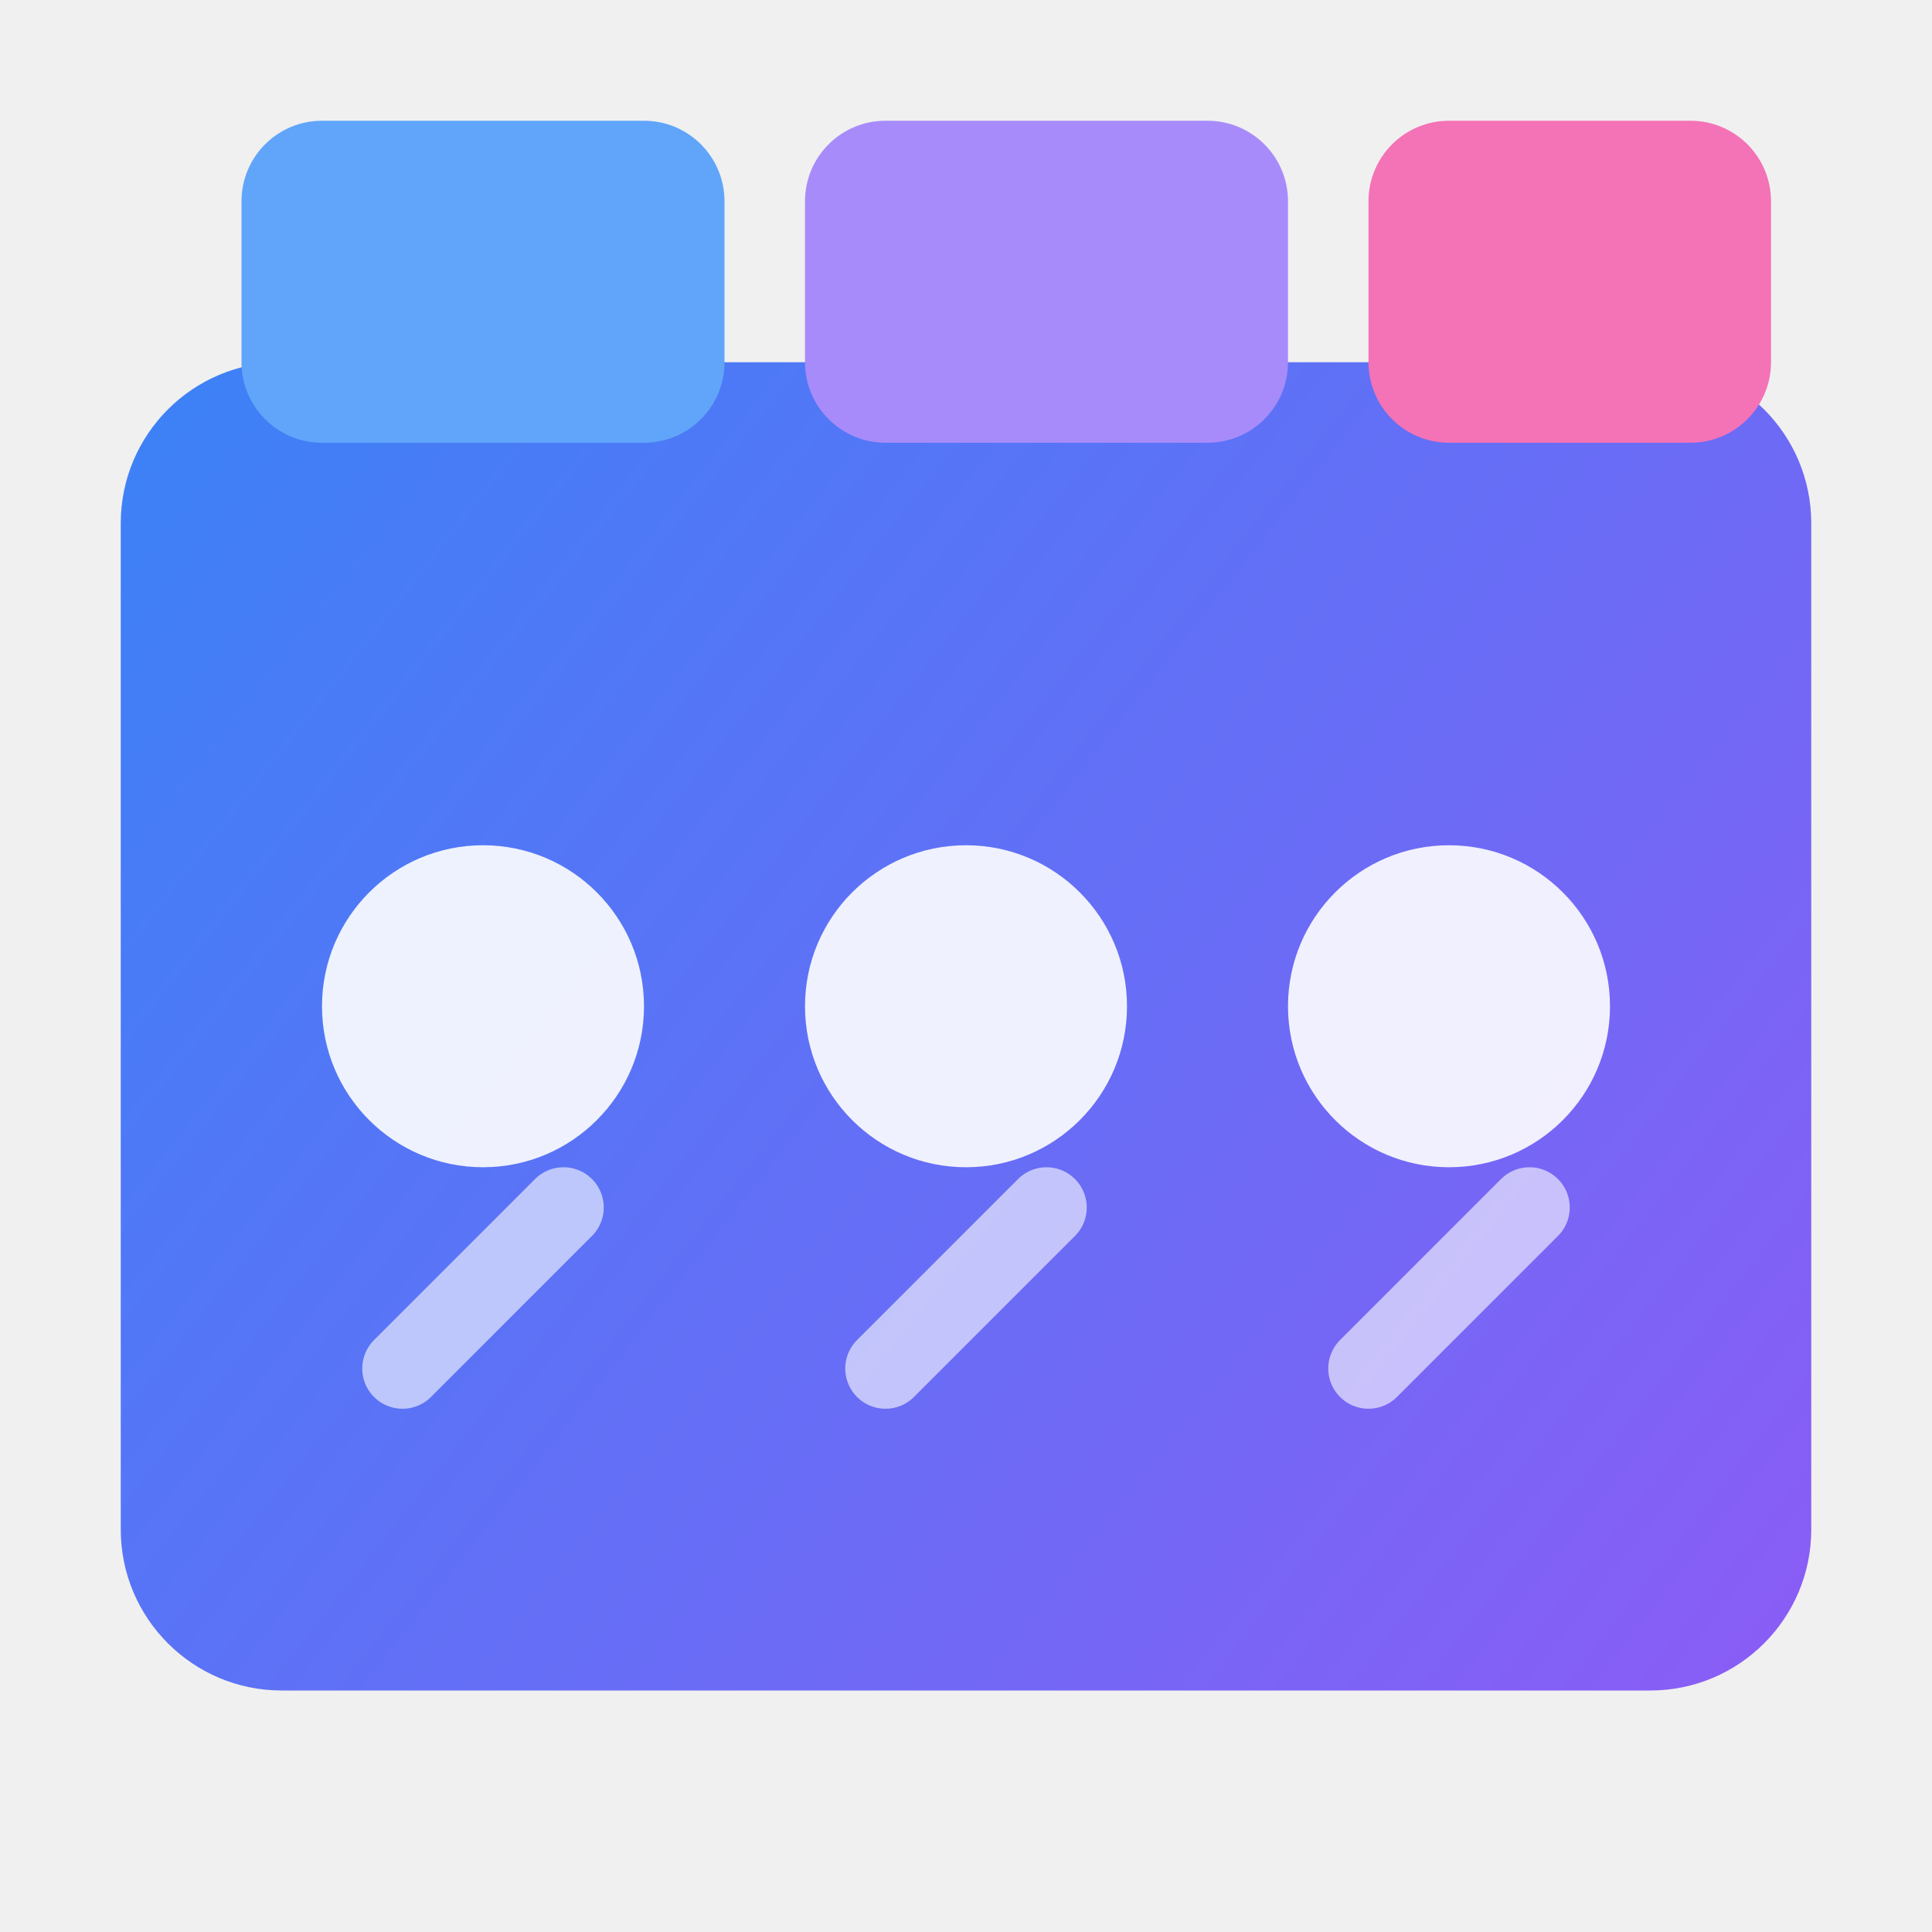
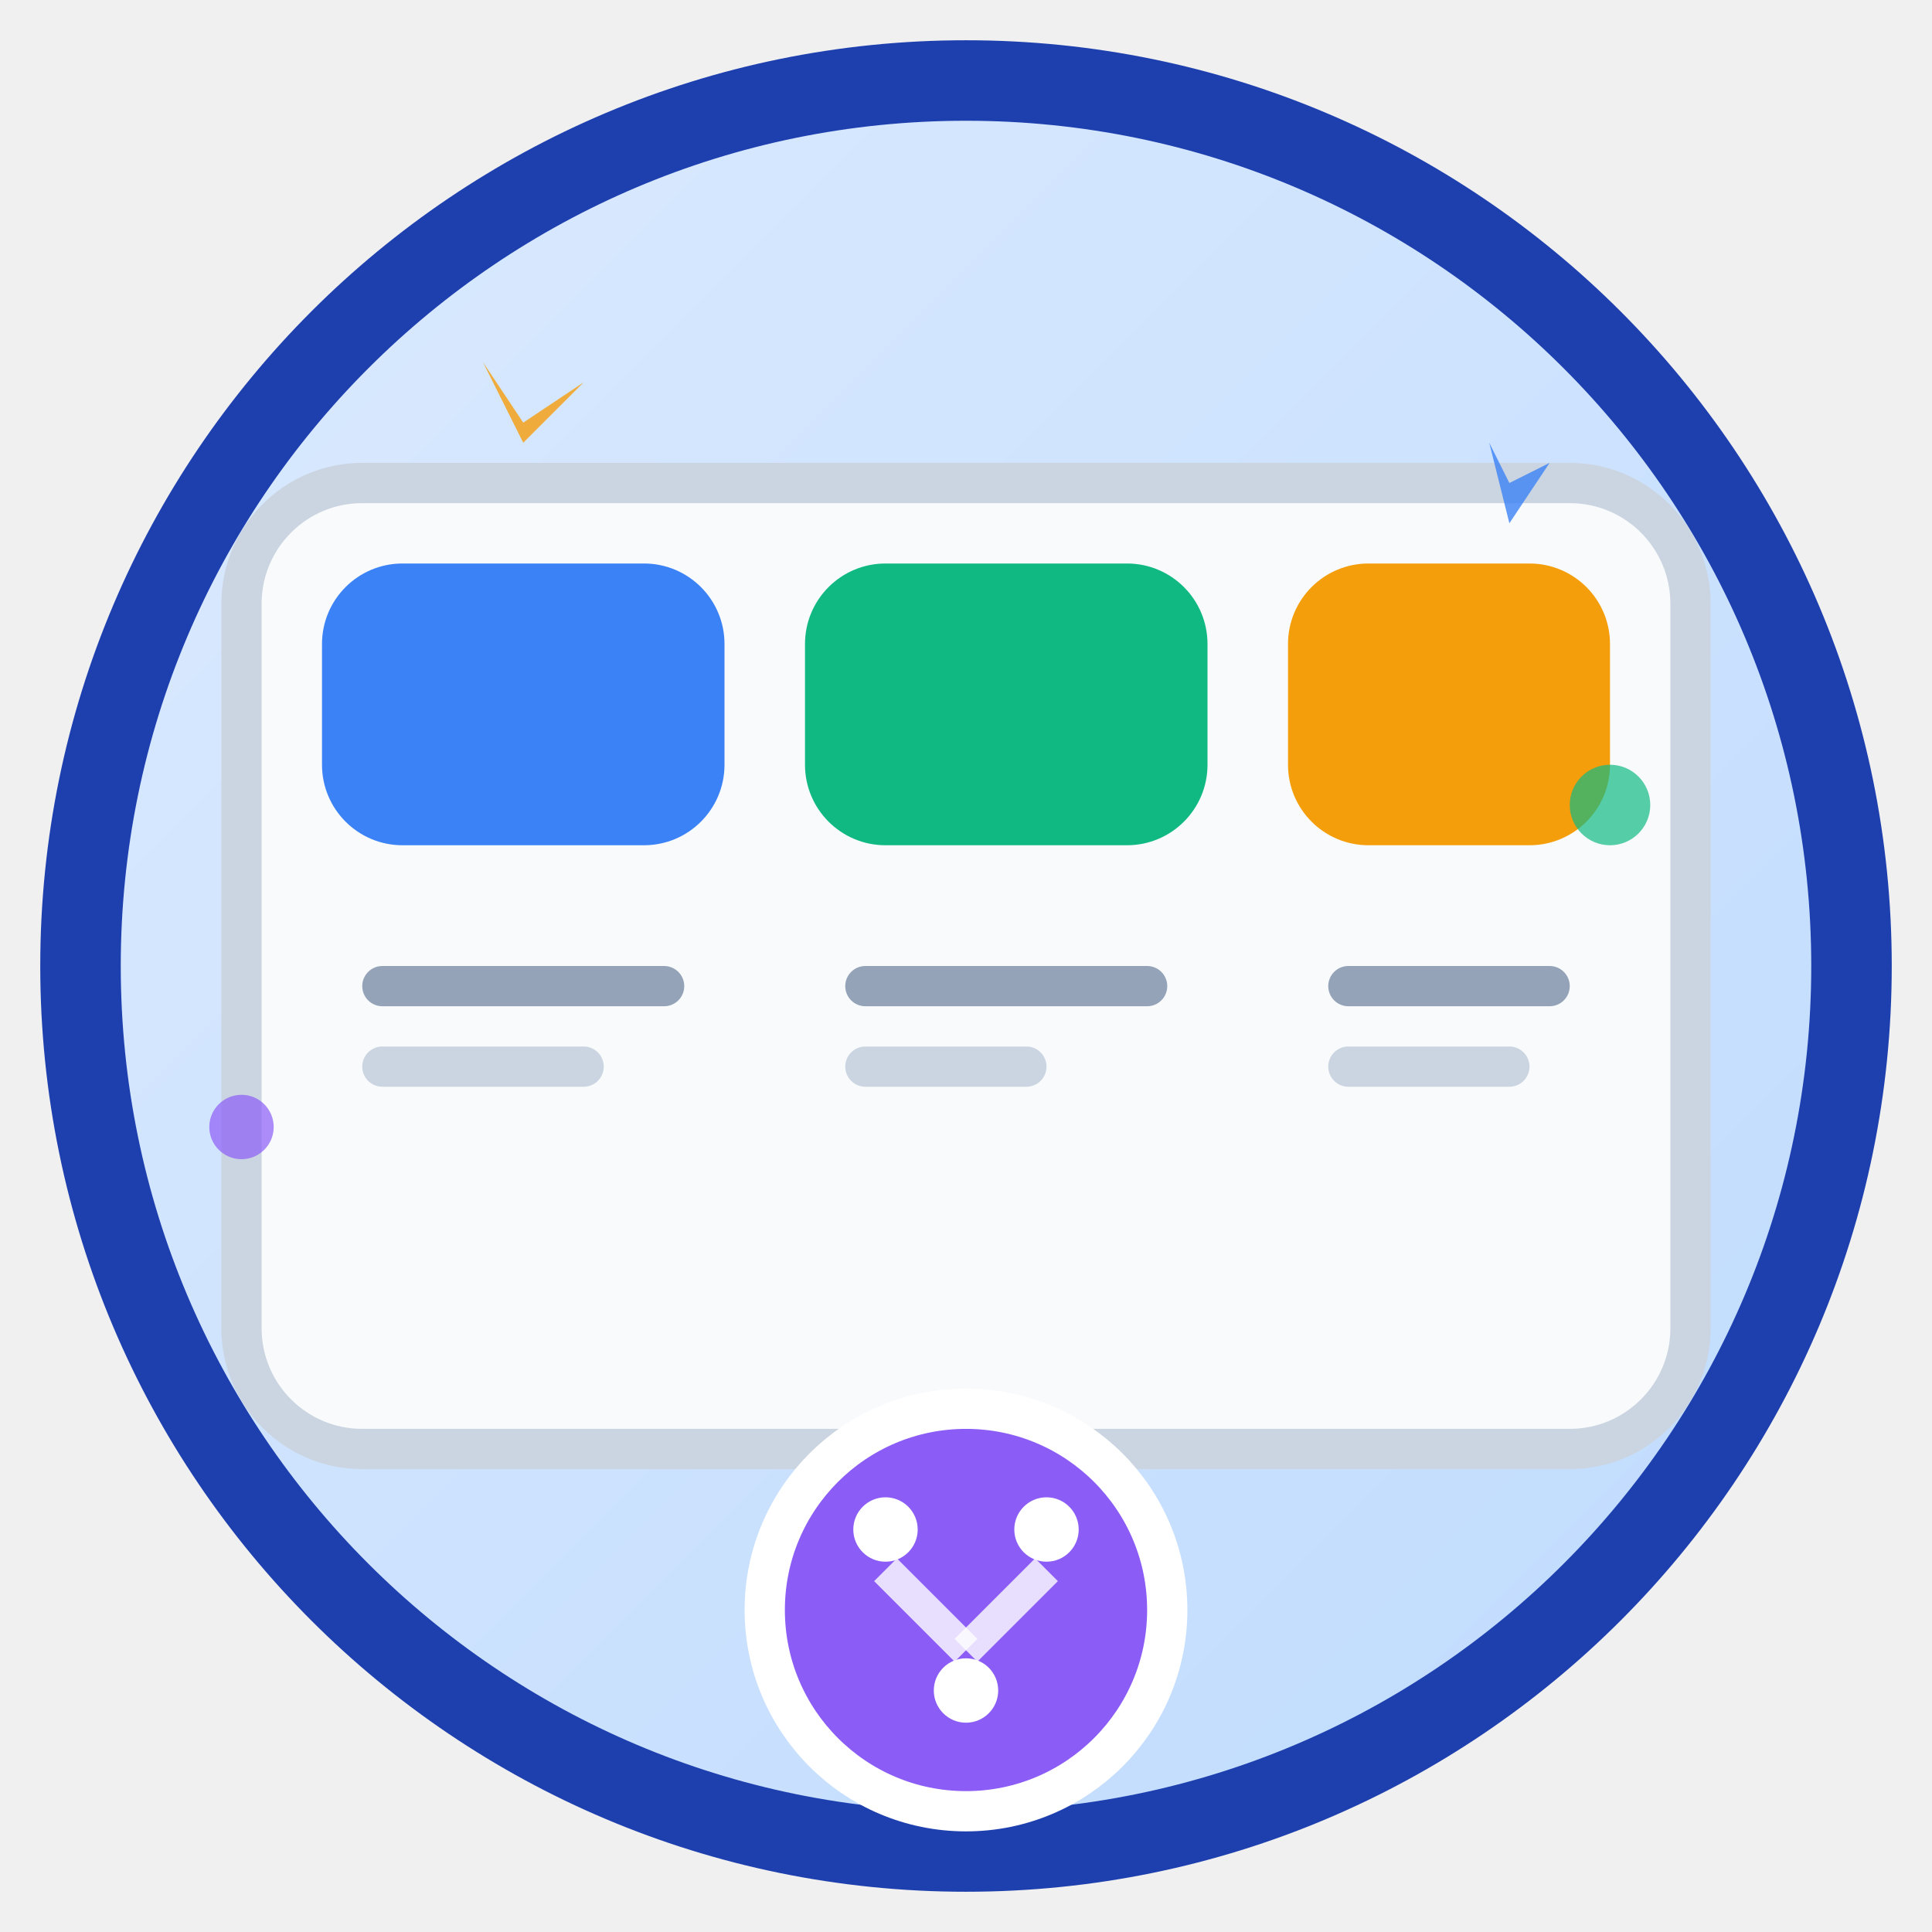
<svg xmlns="http://www.w3.org/2000/svg" viewBox="0 0 48 48" fill="none">
-   <rect x="3" y="9" width="42" height="33" rx="4" fill="url(#gradient1)" />
-   <rect x="6" y="3" width="12" height="8" rx="2" fill="#60a5fa" />
-   <rect x="20" y="3" width="12" height="8" rx="2" fill="#a78bfa" />
-   <rect x="34" y="3" width="10" height="8" rx="2" fill="#f472b6" />
-   <circle cx="12" cy="25" r="4" fill="white" opacity="0.9" />
-   <circle cx="24" cy="25" r="4" fill="white" opacity="0.9" />
-   <circle cx="36" cy="25" r="4" fill="white" opacity="0.9" />
-   <path d="M10 34 L14 30 M22 34 L26 30 M34 34 L38 30" stroke="white" stroke-width="2" stroke-linecap="round" opacity="0.6" />
+   <circle cx="24" cy="24" r="22" fill="url(#gradient)" stroke="#1e40af" stroke-width="2" />
+   <rect x="6" y="12" width="36" height="24" rx="3" fill="#f8fafc" stroke="#cbd5e1" stroke-width="1" />
+   <rect x="8" y="14" width="10" height="7" rx="2" fill="#3b82f6" />
+   <rect x="20" y="14" width="10" height="7" rx="2" fill="#10b981" />
+   <rect x="32" y="14" width="8" height="7" rx="2" fill="#f59e0b" />
+   <rect x="9" y="24" width="8" height="1" rx="0.5" fill="#94a3b8" />
+   <rect x="9" y="26" width="6" height="1" rx="0.5" fill="#cbd5e1" />
+   <rect x="21" y="24" width="8" height="1" rx="0.5" fill="#94a3b8" />
+   <rect x="21" y="26" width="5" height="1" rx="0.5" fill="#cbd5e1" />
+   <rect x="33" y="24" width="6" height="1" rx="0.5" fill="#94a3b8" />
+   <rect x="33" y="26" width="5" height="1" rx="0.5" fill="#cbd5e1" />
+   <circle cx="24" cy="40" r="5" fill="#8b5cf6" stroke="#ffffff" stroke-width="1" />
+   <circle cx="22" cy="38" r="0.8" fill="#ffffff" />
+   <circle cx="26" cy="38" r="0.8" fill="#ffffff" />
+   <circle cx="24" cy="42" r="0.8" fill="#ffffff" />
+   <path d="M22 39 L24 41" stroke="#ffffff" stroke-width="0.8" opacity="0.8" />
+   <path d="M26 39 L24 41" stroke="#ffffff" stroke-width="0.8" opacity="0.8" />
+   <path d="M12 9 L13 10.5 L14.5 9.5 L13 11 L12 9Z" fill="#f59e0b" opacity="0.8" />
+   <path d="M37 11 L37.5 12 L38.5 11.5 L37.5 13 L37 11Z" fill="#3b82f6" opacity="0.8" />
+   <circle cx="40" cy="20" r="1" fill="#10b981" opacity="0.7" />
+   <circle cx="6" cy="28" r="0.8" fill="#8b5cf6" opacity="0.7" />
  <defs>
-     <linearGradient id="gradient1" x1="3" y1="9" x2="45" y2="42" gradientUnits="userSpaceOnUse">
-       <stop stop-color="#3b82f6" />
-       <stop offset="1" stop-color="#8b5cf6" />
+     <linearGradient id="gradient" x1="0%" y1="0%" x2="100%" y2="100%">
+       <stop offset="0%" style="stop-color:#dbeafe;stop-opacity:1" />
+       <stop offset="100%" style="stop-color:#bfdbfe;stop-opacity:1" />
    </linearGradient>
  </defs>
</svg>
